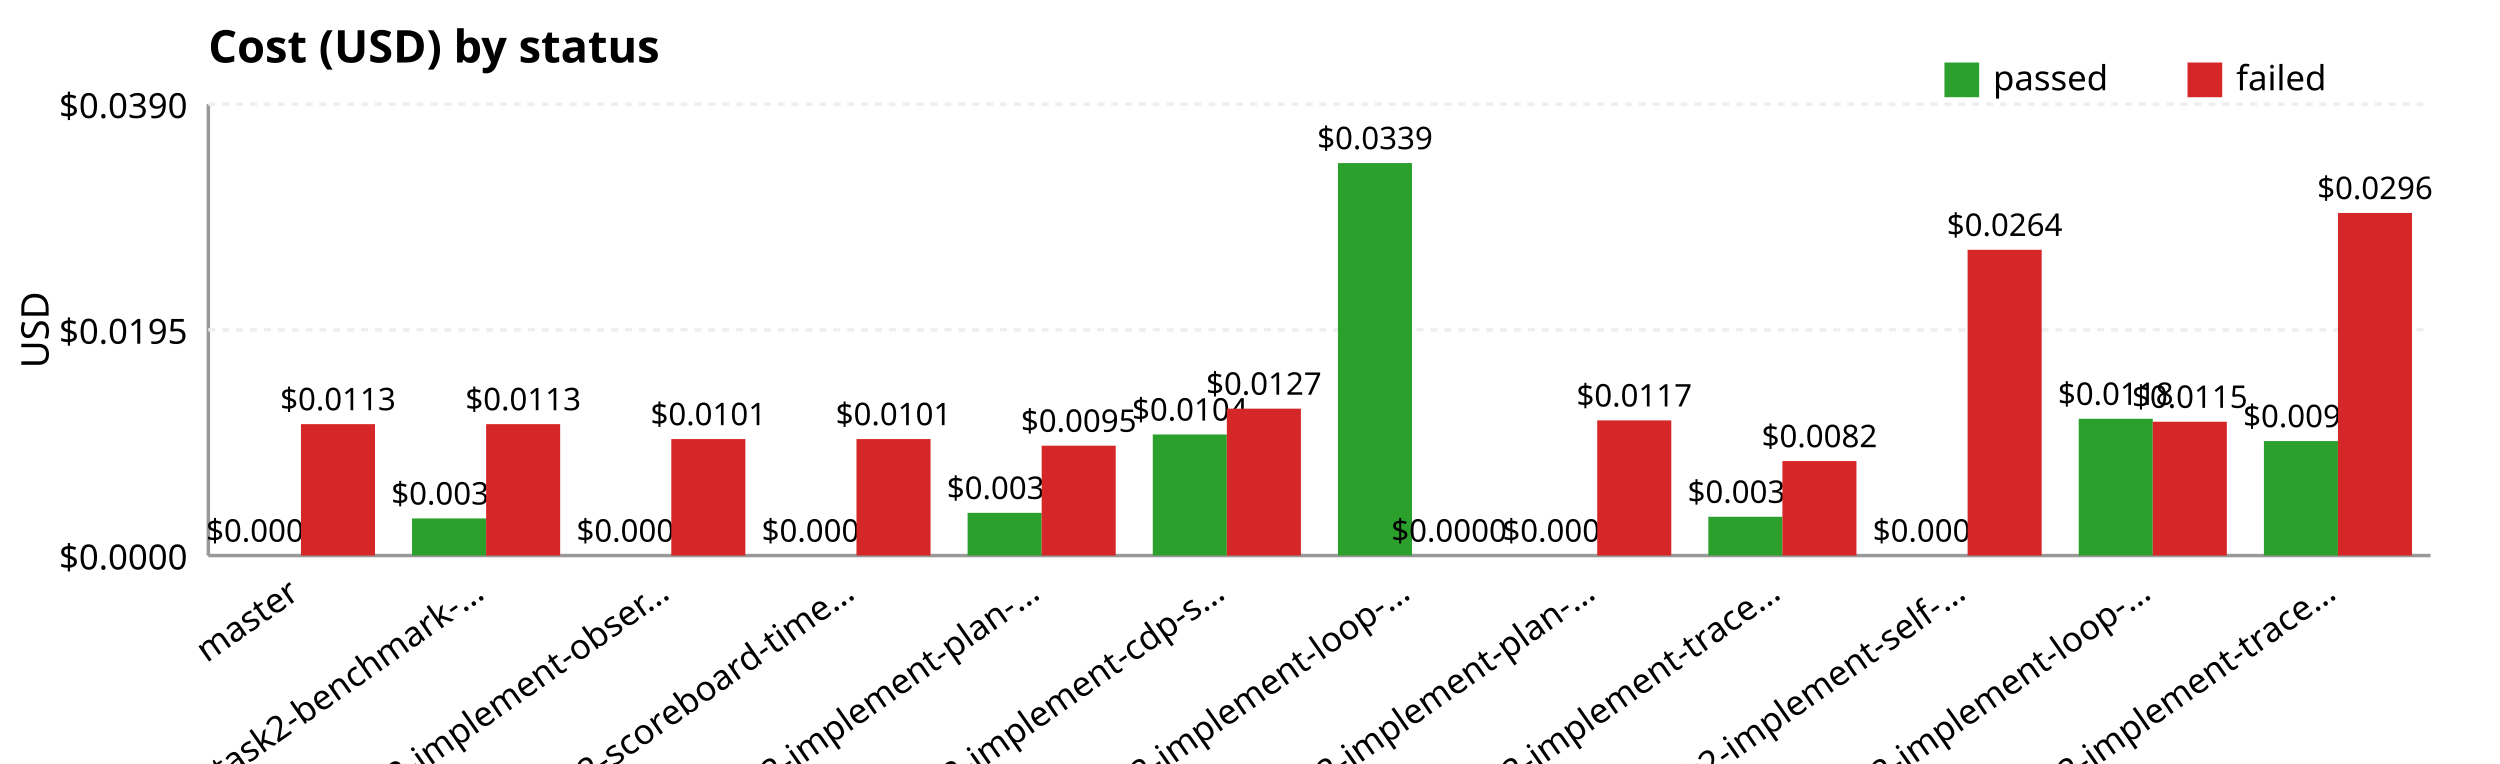
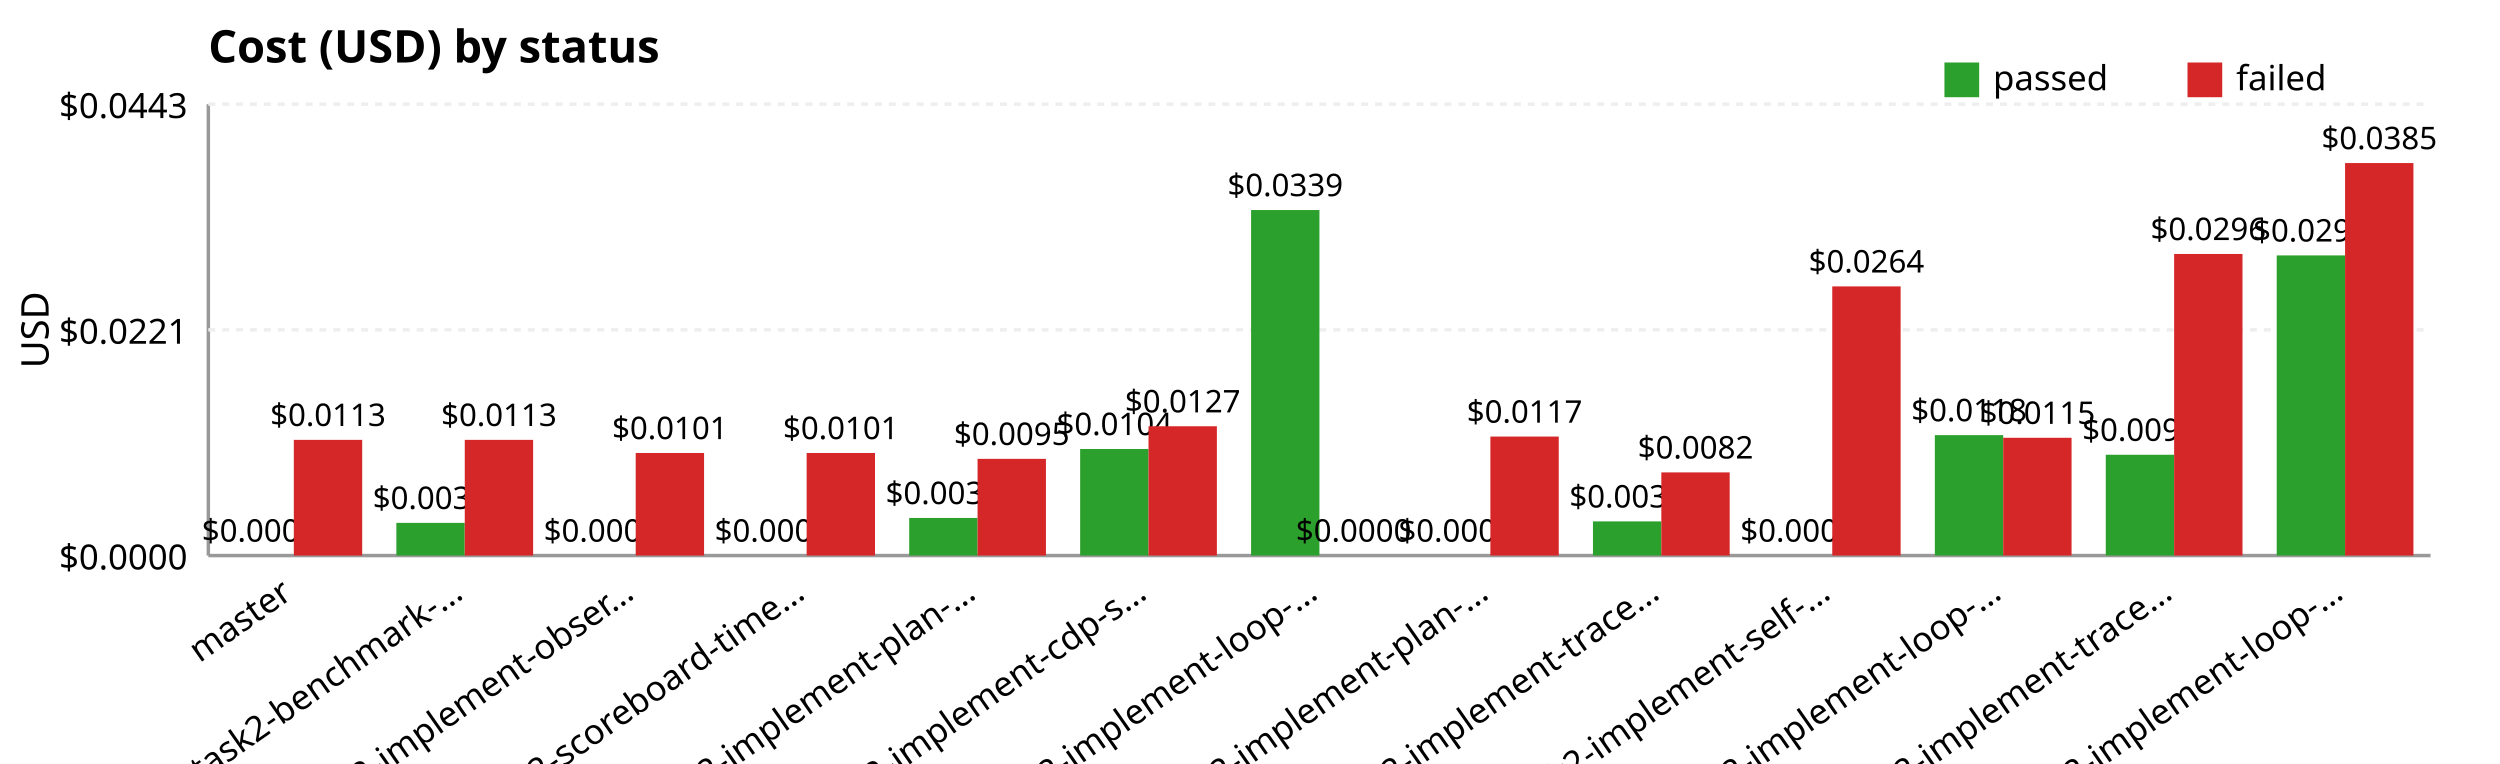
<svg xmlns="http://www.w3.org/2000/svg" viewBox="0 0 720 220" width="720" height="220" font-family="sans-serif">
  <rect width="100%" height="100%" fill="#fff" />
  <text x="60" y="18" font-size="13" font-weight="600">Cost (USD) by status</text>
  <line x1="60" y1="30" x2="60" y2="160" stroke="#999" />
  <line x1="60" y1="160" x2="700" y2="160" stroke="#999" />
  <text x="54" y="164.0" font-size="10" text-anchor="end" fill="#000">$0.0000</text>
-   <text x="54" y="99.0" font-size="10" text-anchor="end" fill="#000">$0.0195</text>
+   <text x="54" y="99.0" font-size="10" text-anchor="end" fill="#000">$0.0221</text>
  <line x1="60" y1="95.0" x2="700" y2="95.0" stroke="#eee" stroke-dasharray="2,2" />
-   <text x="54" y="34.0" font-size="10" text-anchor="end" fill="#000">$0.0390</text>
+   <text x="54" y="34.0" font-size="10" text-anchor="end" fill="#000">$0.0443</text>
  <line x1="60" y1="30.0" x2="700" y2="30.0" stroke="#eee" stroke-dasharray="2,2" />
  <text x="14" y="95.0" font-size="11" fill="#000" transform="rotate(-90 14 95.0)" text-anchor="middle">USD</text>
-   <rect x="65.33" y="160.00" width="21.33" height="0.00" fill="#2ca02c" />
-   <text x="76.00" y="156.00" font-size="9" text-anchor="middle" fill="#000">$0.0000</text>
-   <rect x="86.67" y="122.15" width="21.33" height="37.85" fill="#d62728" />
-   <text x="97.33" y="118.15" font-size="9" text-anchor="middle" fill="#000">$0.0113</text>
-   <text x="86.67" y="172" font-size="10" fill="#000" text-anchor="end" transform="rotate(-35 86.67 172)">master</text>
-   <rect x="118.67" y="149.31" width="21.33" height="10.69" fill="#2ca02c" />
-   <text x="129.33" y="145.31" font-size="9" text-anchor="middle" fill="#000">$0.0032</text>
-   <rect x="140.00" y="122.15" width="21.33" height="37.85" fill="#d62728" />
-   <text x="150.67" y="118.15" font-size="9" text-anchor="middle" fill="#000">$0.0113</text>
-   <text x="140.00" y="172" font-size="10" fill="#000" text-anchor="end" transform="rotate(-35 140.00 172)">feat-task2-benchmark-…</text>
-   <rect x="172.00" y="160.00" width="21.33" height="0.00" fill="#2ca02c" />
-   <text x="182.67" y="156.00" font-size="9" text-anchor="middle" fill="#000">$0.0000</text>
-   <rect x="193.33" y="126.45" width="21.33" height="33.55" fill="#d62728" />
-   <text x="204.00" y="122.45" font-size="9" text-anchor="middle" fill="#000">$0.0101</text>
-   <text x="193.33" y="172" font-size="10" fill="#000" text-anchor="end" transform="rotate(-35 193.33 172)">task2-implement-obser…</text>
-   <rect x="225.33" y="160.00" width="21.33" height="0.00" fill="#2ca02c" />
-   <text x="236.00" y="156.00" font-size="9" text-anchor="middle" fill="#000">$0.0000</text>
-   <rect x="246.67" y="126.45" width="21.33" height="33.55" fill="#d62728" />
-   <text x="257.33" y="122.45" font-size="9" text-anchor="middle" fill="#000">$0.0101</text>
-   <text x="246.67" y="172" font-size="10" fill="#000" text-anchor="end" transform="rotate(-35 246.67 172)">task2-scoreboard-time…</text>
-   <rect x="278.67" y="147.70" width="21.33" height="12.30" fill="#2ca02c" />
-   <text x="289.33" y="143.70" font-size="9" text-anchor="middle" fill="#000">$0.0037</text>
-   <rect x="300.00" y="128.36" width="21.33" height="31.64" fill="#d62728" />
-   <text x="310.67" y="124.36" font-size="9" text-anchor="middle" fill="#000">$0.0095</text>
-   <text x="300.00" y="172" font-size="10" fill="#000" text-anchor="end" transform="rotate(-35 300.00 172)">task2-implement-plan-…</text>
-   <rect x="332.00" y="125.13" width="21.33" height="34.87" fill="#2ca02c" />
-   <text x="342.67" y="121.13" font-size="9" text-anchor="middle" fill="#000">$0.0104</text>
-   <rect x="353.33" y="117.69" width="21.33" height="42.31" fill="#d62728" />
-   <text x="364.00" y="113.69" font-size="9" text-anchor="middle" fill="#000">$0.0127</text>
-   <text x="353.33" y="172" font-size="10" fill="#000" text-anchor="end" transform="rotate(-35 353.33 172)">task2-implement-cdp-s…</text>
-   <rect x="385.33" y="46.96" width="21.33" height="113.04" fill="#2ca02c" />
-   <text x="396.00" y="42.96" font-size="9" text-anchor="middle" fill="#000">$0.0339</text>
-   <rect x="406.67" y="160.00" width="21.33" height="0.00" fill="#d62728" />
-   <text x="417.33" y="156.00" font-size="9" text-anchor="middle" fill="#000">$0.0000</text>
-   <text x="406.67" y="172" font-size="10" fill="#000" text-anchor="end" transform="rotate(-35 406.67 172)">task2-implement-loop-…</text>
-   <rect x="438.67" y="160.00" width="21.33" height="0.00" fill="#2ca02c" />
-   <text x="449.33" y="156.00" font-size="9" text-anchor="middle" fill="#000">$0.0000</text>
-   <rect x="460.00" y="121.07" width="21.33" height="38.93" fill="#d62728" />
-   <text x="470.67" y="117.07" font-size="9" text-anchor="middle" fill="#000">$0.0117</text>
-   <text x="460.00" y="172" font-size="10" fill="#000" text-anchor="end" transform="rotate(-35 460.00 172)">task2-implement-plan-…</text>
-   <rect x="492.00" y="148.83" width="21.33" height="11.17" fill="#2ca02c" />
-   <text x="502.67" y="144.83" font-size="9" text-anchor="middle" fill="#000">$0.0033</text>
-   <rect x="513.33" y="132.79" width="21.33" height="27.21" fill="#d62728" />
-   <text x="524.00" y="128.79" font-size="9" text-anchor="middle" fill="#000">$0.0082</text>
-   <text x="513.33" y="172" font-size="10" fill="#000" text-anchor="end" transform="rotate(-35 513.33 172)">task2-implement-trace…</text>
-   <rect x="545.33" y="160.00" width="21.33" height="0.00" fill="#2ca02c" />
-   <text x="556.00" y="156.00" font-size="9" text-anchor="middle" fill="#000">$0.0000</text>
-   <rect x="566.67" y="71.94" width="21.33" height="88.06" fill="#d62728" />
-   <text x="577.33" y="67.94" font-size="9" text-anchor="middle" fill="#000">$0.0264</text>
-   <text x="566.67" y="172" font-size="10" fill="#000" text-anchor="end" transform="rotate(-35 566.67 172)">task2-implement-self-…</text>
-   <rect x="598.67" y="120.61" width="21.33" height="39.39" fill="#2ca02c" />
-   <text x="609.33" y="116.61" font-size="9" text-anchor="middle" fill="#000">$0.0118</text>
-   <rect x="620.00" y="121.46" width="21.33" height="38.54" fill="#d62728" />
-   <text x="630.67" y="117.46" font-size="9" text-anchor="middle" fill="#000">$0.0115</text>
-   <text x="620.00" y="172" font-size="10" fill="#000" text-anchor="end" transform="rotate(-35 620.00 172)">task2-implement-loop-…</text>
-   <rect x="652.00" y="127.02" width="21.33" height="32.98" fill="#2ca02c" />
-   <text x="662.67" y="123.02" font-size="9" text-anchor="middle" fill="#000">$0.0099</text>
-   <rect x="673.33" y="61.33" width="21.33" height="98.67" fill="#d62728" />
-   <text x="684.00" y="57.33" font-size="9" text-anchor="middle" fill="#000">$0.0296</text>
-   <text x="673.33" y="172" font-size="10" fill="#000" text-anchor="end" transform="rotate(-35 673.33 172)">task2-implement-trace…</text>
+   <rect x="64.92" y="160.00" width="19.69" height="0.00" fill="#2ca02c" />
+   <text x="74.77" y="156.00" font-size="9" text-anchor="middle" fill="#000">$0.0000</text>
+   <rect x="84.62" y="126.68" width="19.69" height="33.32" fill="#d62728" />
+   <text x="94.46" y="122.68" font-size="9" text-anchor="middle" fill="#000">$0.0113</text>
+   <text x="84.62" y="172" font-size="10" fill="#000" text-anchor="end" transform="rotate(-35 84.62 172)">master</text>
+   <rect x="114.15" y="150.59" width="19.69" height="9.41" fill="#2ca02c" />
+   <text x="124.00" y="146.59" font-size="9" text-anchor="middle" fill="#000">$0.0032</text>
+   <rect x="133.85" y="126.68" width="19.69" height="33.32" fill="#d62728" />
+   <text x="143.69" y="122.68" font-size="9" text-anchor="middle" fill="#000">$0.0113</text>
+   <text x="133.85" y="172" font-size="10" fill="#000" text-anchor="end" transform="rotate(-35 133.85 172)">feat-task2-benchmark-…</text>
+   <rect x="163.38" y="160.00" width="19.69" height="0.00" fill="#2ca02c" />
+   <text x="173.23" y="156.00" font-size="9" text-anchor="middle" fill="#000">$0.0000</text>
+   <rect x="183.08" y="130.46" width="19.69" height="29.54" fill="#d62728" />
+   <text x="192.92" y="126.46" font-size="9" text-anchor="middle" fill="#000">$0.0101</text>
+   <text x="183.08" y="172" font-size="10" fill="#000" text-anchor="end" transform="rotate(-35 183.08 172)">task2-implement-obser…</text>
+   <rect x="212.62" y="160.00" width="19.69" height="0.00" fill="#2ca02c" />
+   <text x="222.46" y="156.00" font-size="9" text-anchor="middle" fill="#000">$0.0000</text>
+   <rect x="232.31" y="130.46" width="19.69" height="29.54" fill="#d62728" />
+   <text x="242.15" y="126.46" font-size="9" text-anchor="middle" fill="#000">$0.0101</text>
+   <text x="232.31" y="172" font-size="10" fill="#000" text-anchor="end" transform="rotate(-35 232.31 172)">task2-scoreboard-time…</text>
+   <rect x="261.85" y="149.17" width="19.69" height="10.83" fill="#2ca02c" />
+   <text x="271.69" y="145.17" font-size="9" text-anchor="middle" fill="#000">$0.0037</text>
+   <rect x="281.54" y="132.15" width="19.69" height="27.85" fill="#d62728" />
+   <text x="291.38" y="128.15" font-size="9" text-anchor="middle" fill="#000">$0.0095</text>
+   <text x="281.54" y="172" font-size="10" fill="#000" text-anchor="end" transform="rotate(-35 281.54 172)">task2-implement-plan-…</text>
+   <rect x="311.08" y="129.31" width="19.69" height="30.69" fill="#2ca02c" />
+   <text x="320.92" y="125.31" font-size="9" text-anchor="middle" fill="#000">$0.0104</text>
+   <rect x="330.77" y="122.76" width="19.69" height="37.24" fill="#d62728" />
+   <text x="340.62" y="118.76" font-size="9" text-anchor="middle" fill="#000">$0.0127</text>
+   <text x="330.77" y="172" font-size="10" fill="#000" text-anchor="end" transform="rotate(-35 330.77 172)">task2-implement-cdp-s…</text>
+   <rect x="360.31" y="60.49" width="19.69" height="99.51" fill="#2ca02c" />
+   <text x="370.15" y="56.49" font-size="9" text-anchor="middle" fill="#000">$0.0339</text>
+   <rect x="380.00" y="160.00" width="19.69" height="0.00" fill="#d62728" />
+   <text x="389.85" y="156.00" font-size="9" text-anchor="middle" fill="#000">$0.0000</text>
+   <text x="380.00" y="172" font-size="10" fill="#000" text-anchor="end" transform="rotate(-35 380.00 172)">task2-implement-loop-…</text>
+   <rect x="409.54" y="160.00" width="19.69" height="0.00" fill="#2ca02c" />
+   <text x="419.38" y="156.00" font-size="9" text-anchor="middle" fill="#000">$0.0000</text>
+   <rect x="429.23" y="125.73" width="19.69" height="34.27" fill="#d62728" />
+   <text x="439.08" y="121.73" font-size="9" text-anchor="middle" fill="#000">$0.0117</text>
+   <text x="429.23" y="172" font-size="10" fill="#000" text-anchor="end" transform="rotate(-35 429.23 172)">task2-implement-plan-…</text>
+   <rect x="458.77" y="150.16" width="19.69" height="9.84" fill="#2ca02c" />
+   <text x="468.62" y="146.16" font-size="9" text-anchor="middle" fill="#000">$0.0033</text>
+   <rect x="478.46" y="136.05" width="19.69" height="23.95" fill="#d62728" />
+   <text x="488.31" y="132.05" font-size="9" text-anchor="middle" fill="#000">$0.0082</text>
+   <text x="478.46" y="172" font-size="10" fill="#000" text-anchor="end" transform="rotate(-35 478.46 172)">task2-implement-trace…</text>
+   <rect x="508.00" y="160.00" width="19.69" height="0.00" fill="#2ca02c" />
+   <text x="517.85" y="156.00" font-size="9" text-anchor="middle" fill="#000">$0.0000</text>
+   <rect x="527.69" y="82.48" width="19.69" height="77.52" fill="#d62728" />
+   <text x="537.54" y="78.48" font-size="9" text-anchor="middle" fill="#000">$0.0264</text>
+   <text x="527.69" y="172" font-size="10" fill="#000" text-anchor="end" transform="rotate(-35 527.69 172)">task2-implement-self-…</text>
+   <rect x="557.23" y="125.32" width="19.69" height="34.68" fill="#2ca02c" />
+   <text x="567.08" y="121.32" font-size="9" text-anchor="middle" fill="#000">$0.0118</text>
+   <rect x="576.92" y="126.08" width="19.69" height="33.92" fill="#d62728" />
+   <text x="586.77" y="122.08" font-size="9" text-anchor="middle" fill="#000">$0.0115</text>
+   <text x="576.92" y="172" font-size="10" fill="#000" text-anchor="end" transform="rotate(-35 576.92 172)">task2-implement-loop-…</text>
+   <rect x="606.46" y="130.97" width="19.69" height="29.03" fill="#2ca02c" />
+   <text x="616.31" y="126.97" font-size="9" text-anchor="middle" fill="#000">$0.0099</text>
+   <rect x="626.15" y="73.14" width="19.69" height="86.86" fill="#d62728" />
+   <text x="636.00" y="69.14" font-size="9" text-anchor="middle" fill="#000">$0.0296</text>
+   <text x="626.15" y="172" font-size="10" fill="#000" text-anchor="end" transform="rotate(-35 626.15 172)">task2-implement-trace…</text>
+   <rect x="655.69" y="73.56" width="19.69" height="86.44" fill="#2ca02c" />
+   <text x="665.54" y="69.56" font-size="9" text-anchor="middle" fill="#000">$0.0294</text>
+   <rect x="675.38" y="46.96" width="19.69" height="113.04" fill="#d62728" />
+   <text x="685.23" y="42.96" font-size="9" text-anchor="middle" fill="#000">$0.0385</text>
+   <text x="675.38" y="172" font-size="10" fill="#000" text-anchor="end" transform="rotate(-35 675.38 172)">task2-implement-loop-…</text>
  <rect x="560" y="18" width="10" height="10" fill="#2ca02c" />
  <text x="574" y="26" font-size="10" fill="#000">passed</text>
  <rect x="630" y="18" width="10" height="10" fill="#d62728" />
  <text x="644" y="26" font-size="10" fill="#000">failed</text>
</svg>
